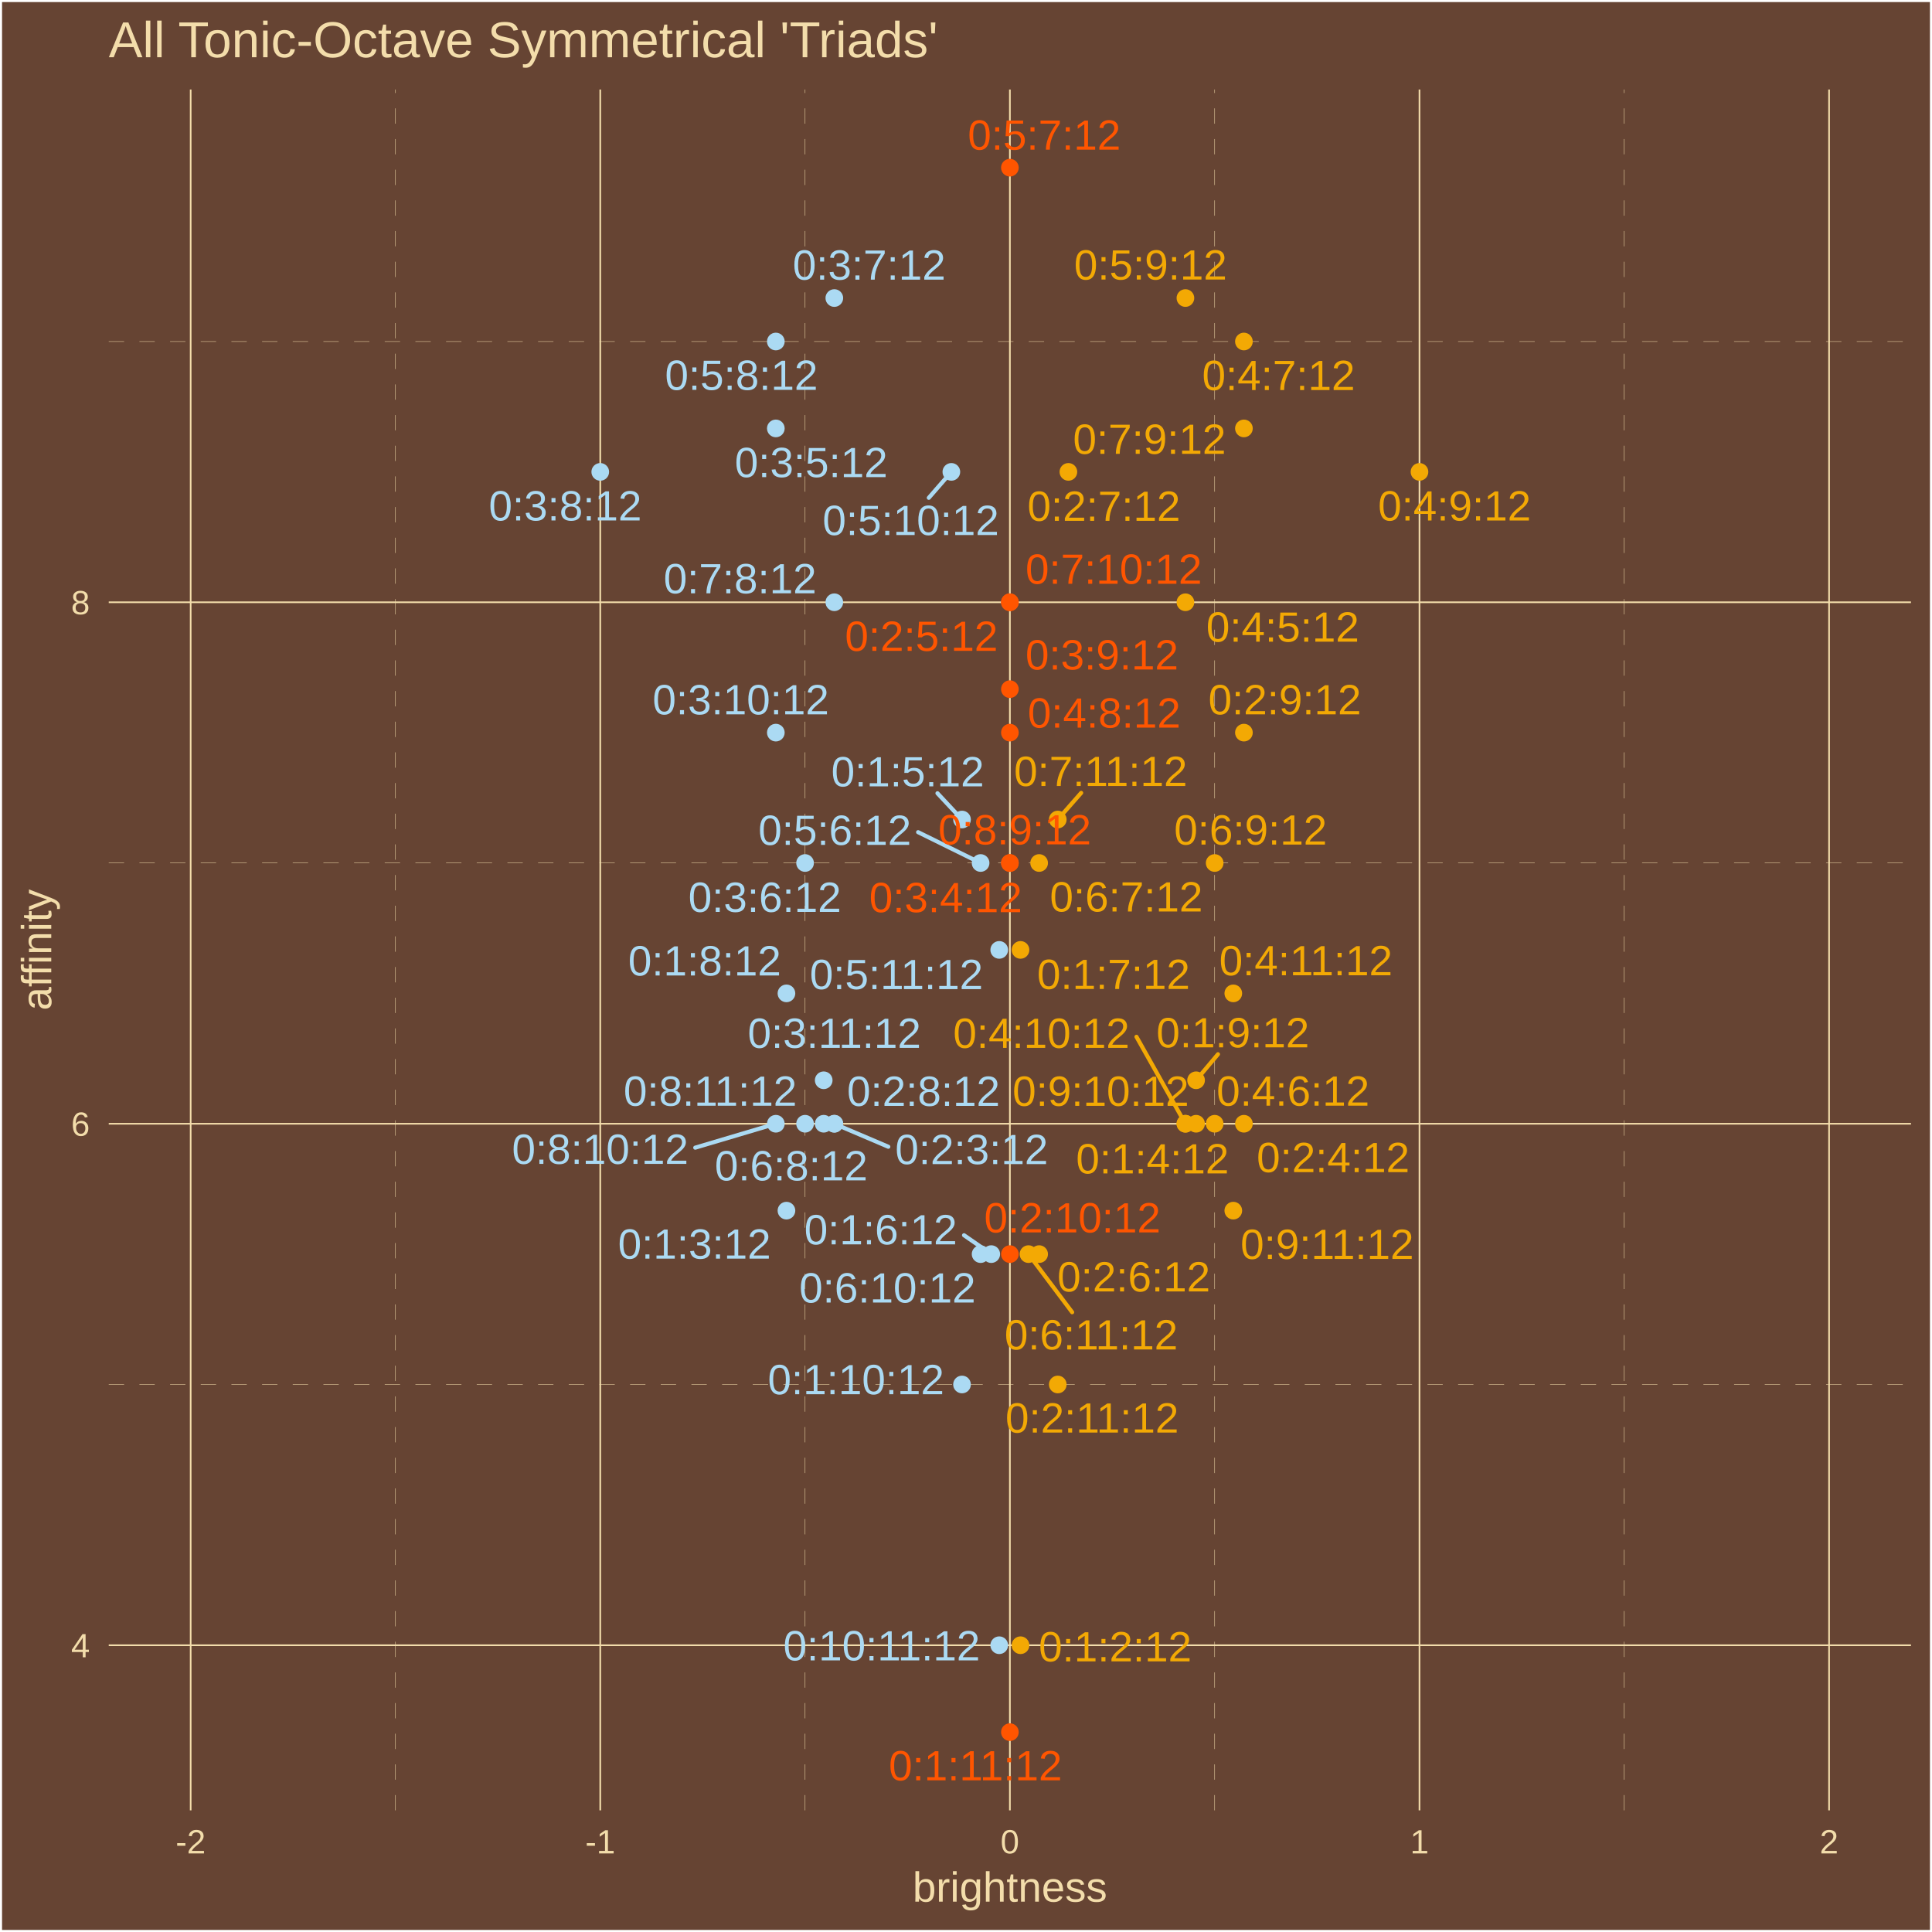
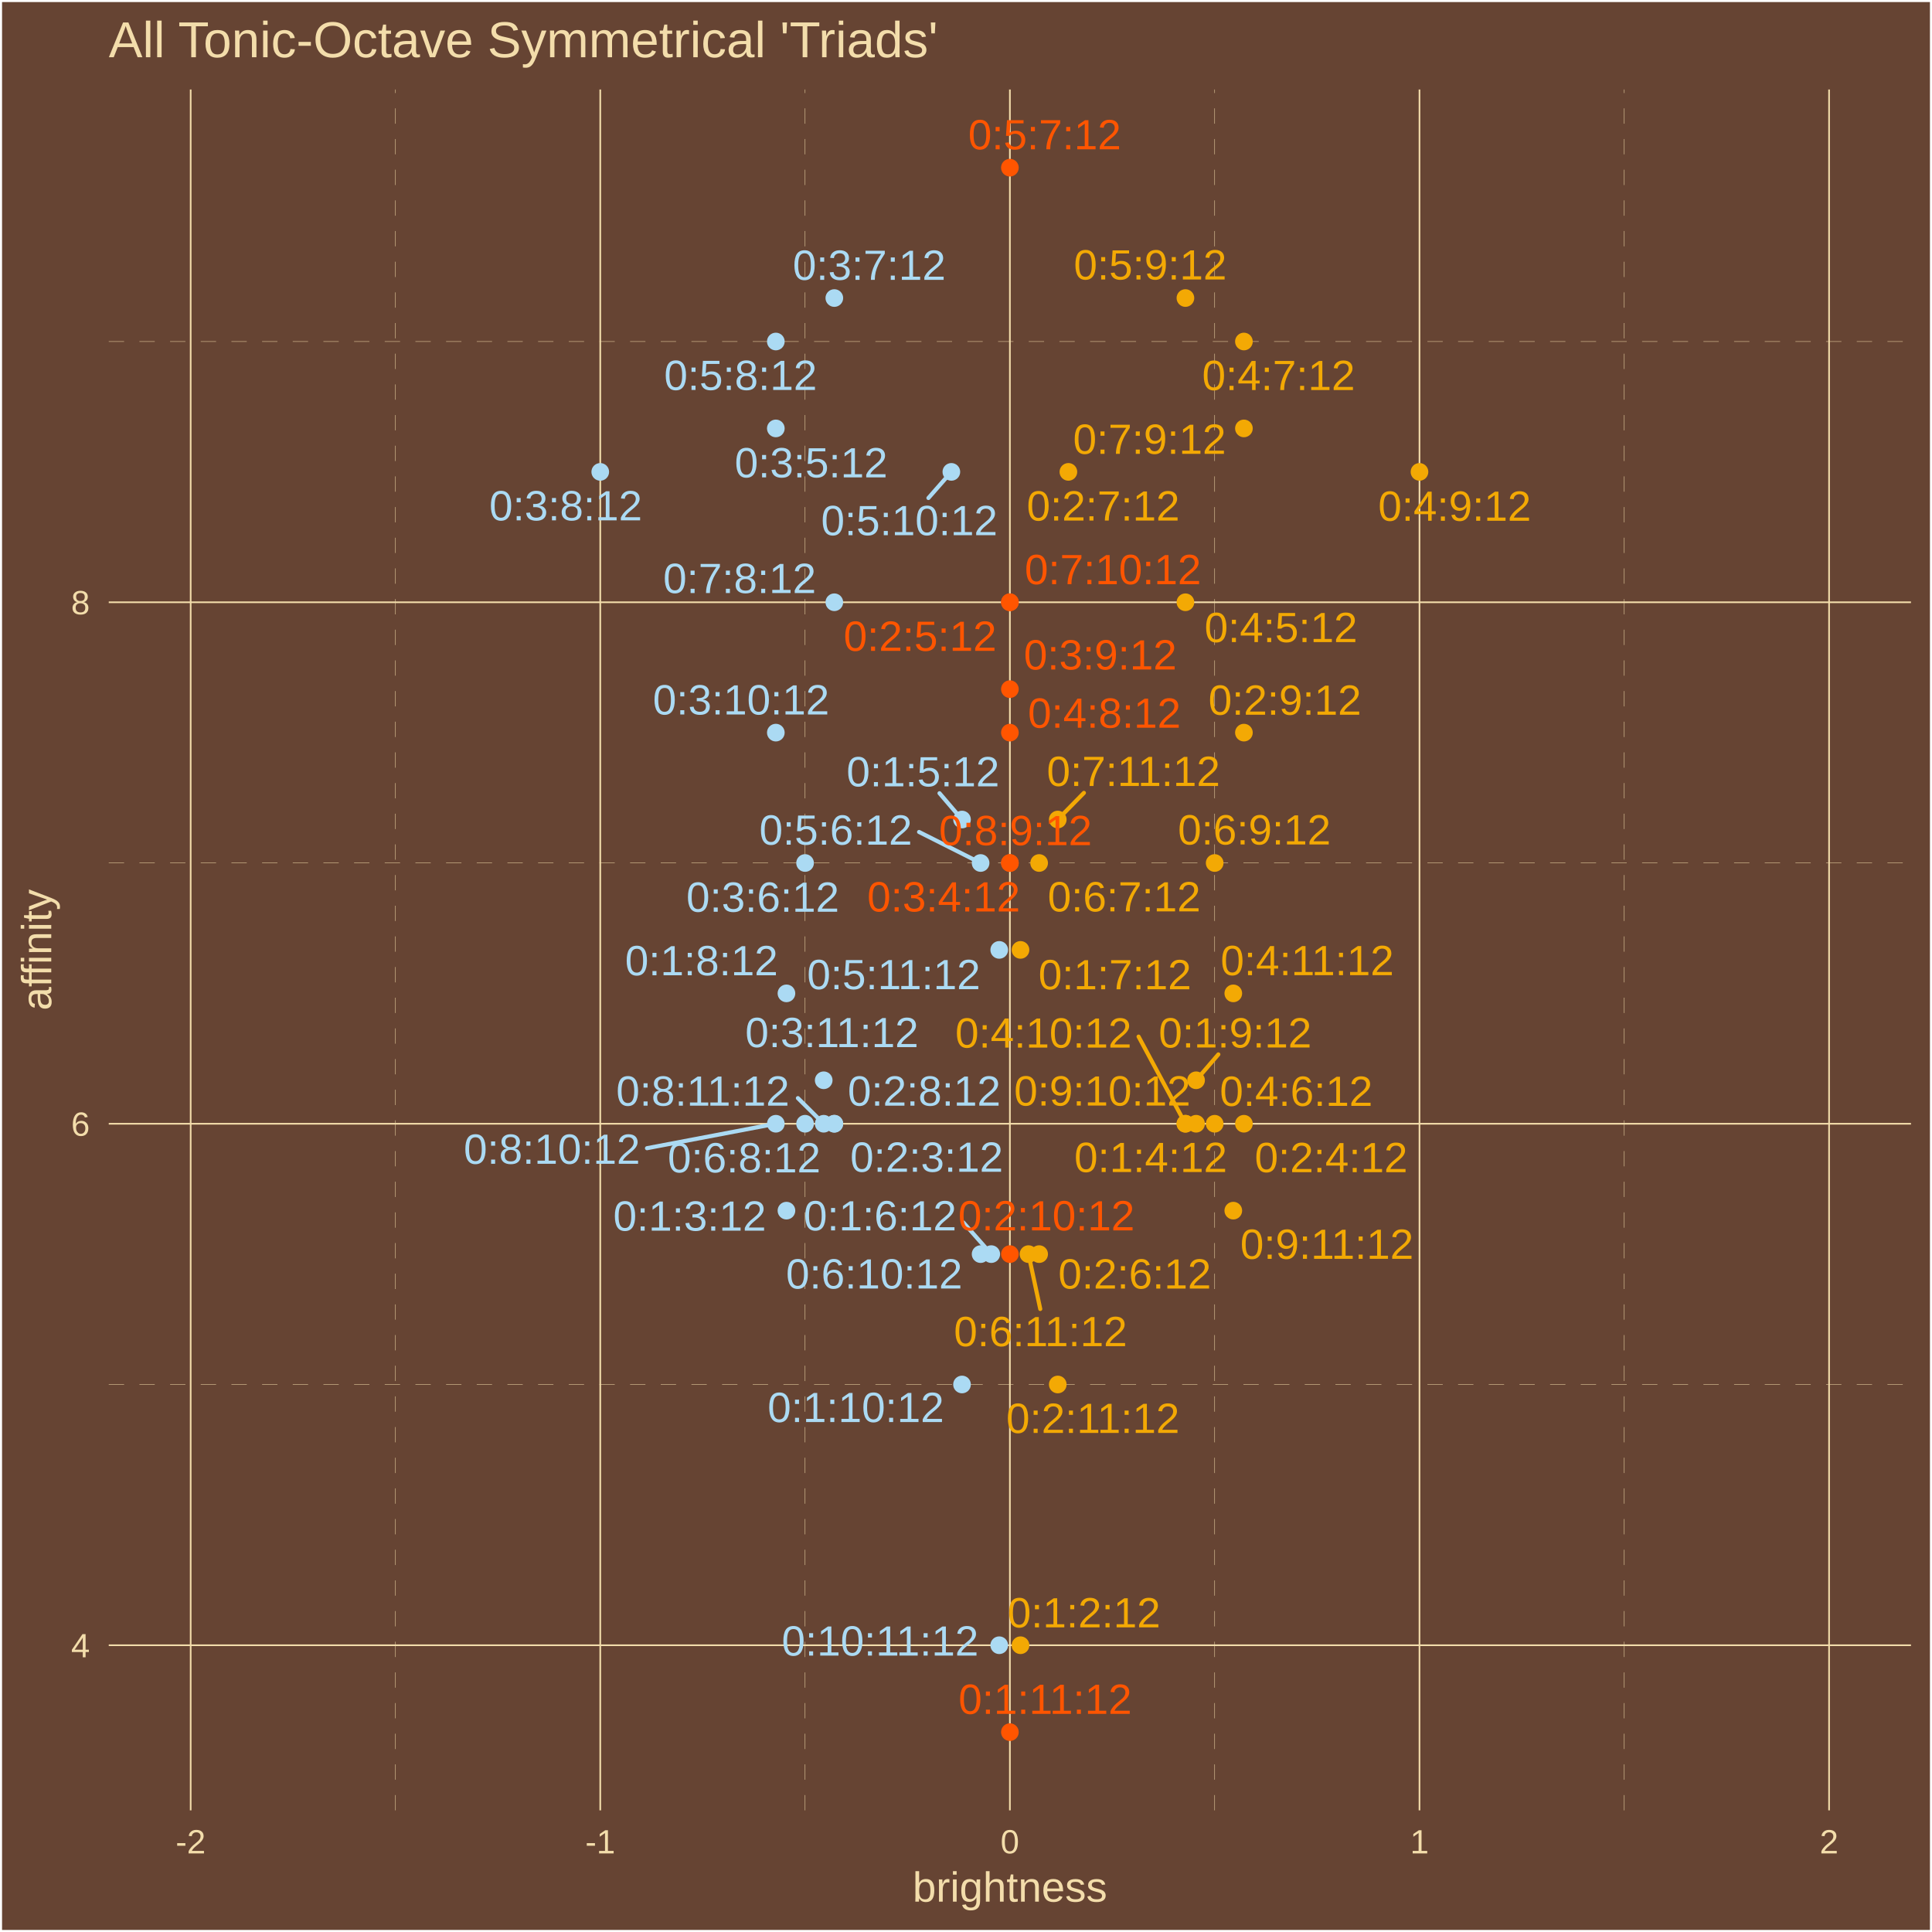
<svg xmlns="http://www.w3.org/2000/svg" class="svglite" width="504.00pt" height="504.00pt" viewBox="0 0 504.00 504.00">
  <defs>
    <style type="text/css">
    .svglite line, .svglite polyline, .svglite polygon, .svglite path, .svglite rect, .svglite circle {
      fill: none;
      stroke: #000000;
      stroke-linecap: round;
      stroke-linejoin: round;
      stroke-miterlimit: 10.00;
    }
    .svglite text {
      white-space: pre;
    }
  </style>
  </defs>
  <rect width="100%" height="100%" style="stroke: none; fill: #664433;" />
  <defs>
    <clipPath id="cpMC4wMHw1MDQuMDB8MC4wMHw1MDQuMDA=">
      <rect x="0.00" y="0.00" width="504.00" height="504.00" />
    </clipPath>
  </defs>
  <g clip-path="url(#cpMC4wMHw1MDQuMDB8MC4wMHw1MDQuMDA=)">
    <rect x="0.00" y="0" width="504.00" height="504.00" style="stroke-width: 1.07; stroke: #FFFFFF; fill: #664433;" />
  </g>
  <defs>
    <clipPath id="cpMjguMzd8NDk4LjUyfDIzLjM0fDQ3Mi4yNw==">
      <rect x="28.37" y="23.34" width="470.15" height="448.93" />
    </clipPath>
  </defs>
  <g clip-path="url(#cpMjguMzd8NDk4LjUyfDIzLjM0fDQ3Mi4yNw==)">
    <rect x="28.37" y="23.34" width="470.15" height="448.93" style="stroke-width: 1.07; stroke: none; fill: #664433;" />
    <polyline points="28.37,361.17 498.52,361.17 " style="stroke-width: 0.11; stroke: #F3DDAB; stroke-dasharray: 4.00,4.00; stroke-linecap: butt;" />
    <polyline points="28.37,225.13 498.52,225.13 " style="stroke-width: 0.11; stroke: #F3DDAB; stroke-dasharray: 4.00,4.00; stroke-linecap: butt;" />
    <polyline points="28.37,89.09 498.52,89.09 " style="stroke-width: 0.11; stroke: #F3DDAB; stroke-dasharray: 4.00,4.00; stroke-linecap: butt;" />
    <polyline points="103.17,472.27 103.17,23.34 " style="stroke-width: 0.11; stroke: #F3DDAB; stroke-dasharray: 4.00,4.00; stroke-linecap: butt;" />
    <polyline points="210.02,472.27 210.02,23.34 " style="stroke-width: 0.11; stroke: #F3DDAB; stroke-dasharray: 4.00,4.00; stroke-linecap: butt;" />
    <polyline points="316.87,472.27 316.87,23.34 " style="stroke-width: 0.11; stroke: #F3DDAB; stroke-dasharray: 4.00,4.00; stroke-linecap: butt;" />
    <polyline points="423.72,472.27 423.72,23.34 " style="stroke-width: 0.11; stroke: #F3DDAB; stroke-dasharray: 4.00,4.00; stroke-linecap: butt;" />
    <polyline points="28.37,429.19 498.52,429.19 " style="stroke-width: 0.43; stroke: #F3DDAB; stroke-linecap: butt;" />
    <polyline points="28.37,293.15 498.52,293.15 " style="stroke-width: 0.43; stroke: #F3DDAB; stroke-linecap: butt;" />
    <polyline points="28.37,157.11 498.52,157.11 " style="stroke-width: 0.43; stroke: #F3DDAB; stroke-linecap: butt;" />
    <polyline points="49.74,472.27 49.74,23.34 " style="stroke-width: 0.43; stroke: #F3DDAB; stroke-linecap: butt;" />
    <polyline points="156.59,472.27 156.59,23.34 " style="stroke-width: 0.43; stroke: #F3DDAB; stroke-linecap: butt;" />
    <polyline points="263.45,472.27 263.45,23.34 " style="stroke-width: 0.43; stroke: #F3DDAB; stroke-linecap: butt;" />
    <polyline points="370.30,472.27 370.30,23.34 " style="stroke-width: 0.43; stroke: #F3DDAB; stroke-linecap: butt;" />
    <polyline points="477.15,472.27 477.15,23.34 " style="stroke-width: 0.43; stroke: #F3DDAB; stroke-linecap: butt;" />
    <circle cx="266.22" cy="429.19" r="1.95" style="stroke-width: 0.71; stroke: #F3A904; fill: #F3A904;" />
    <circle cx="205.16" cy="315.82" r="1.95" style="stroke-width: 0.71; stroke: #ABDAF3; fill: #ABDAF3;" />
    <circle cx="312.02" cy="293.15" r="1.95" style="stroke-width: 0.71; stroke: #F3A904; fill: #F3A904;" />
    <circle cx="250.96" cy="213.79" r="1.95" style="stroke-width: 0.71; stroke: #ABDAF3; fill: #ABDAF3;" />
    <circle cx="258.59" cy="327.16" r="1.95" style="stroke-width: 0.71; stroke: #ABDAF3; fill: #ABDAF3;" />
    <circle cx="266.22" cy="247.80" r="1.95" style="stroke-width: 0.71; stroke: #F3A904; fill: #F3A904;" />
    <circle cx="205.16" cy="259.14" r="1.95" style="stroke-width: 0.71; stroke: #ABDAF3; fill: #ABDAF3;" />
    <circle cx="312.02" cy="281.81" r="1.95" style="stroke-width: 0.71; stroke: #F3A904; fill: #F3A904;" />
    <circle cx="250.96" cy="361.17" r="1.95" style="stroke-width: 0.71; stroke: #ABDAF3; fill: #ABDAF3;" />
    <circle cx="263.45" cy="451.86" r="1.95" style="stroke-width: 0.71; stroke: #FF5500; fill: #FF5500;" />
    <circle cx="217.65" cy="293.15" r="1.95" style="stroke-width: 0.71; stroke: #ABDAF3; fill: #ABDAF3;" />
    <circle cx="324.50" cy="293.15" r="1.95" style="stroke-width: 0.71; stroke: #F3A904; fill: #F3A904;" />
    <circle cx="263.45" cy="157.11" r="1.95" style="stroke-width: 0.71; stroke: #FF5500; fill: #FF5500;" />
    <circle cx="271.08" cy="327.16" r="1.95" style="stroke-width: 0.71; stroke: #F3A904; fill: #F3A904;" />
    <circle cx="278.71" cy="123.10" r="1.95" style="stroke-width: 0.71; stroke: #F3A904; fill: #F3A904;" />
    <circle cx="217.65" cy="293.15" r="1.95" style="stroke-width: 0.71; stroke: #ABDAF3; fill: #ABDAF3;" />
    <circle cx="324.50" cy="191.12" r="1.95" style="stroke-width: 0.71; stroke: #F3A904; fill: #F3A904;" />
    <circle cx="263.45" cy="327.16" r="1.95" style="stroke-width: 0.71; stroke: #FF5500; fill: #FF5500;" />
    <circle cx="275.94" cy="361.17" r="1.95" style="stroke-width: 0.71; stroke: #F3A904; fill: #F3A904;" />
    <circle cx="263.45" cy="225.13" r="1.95" style="stroke-width: 0.71; stroke: #FF5500; fill: #FF5500;" />
    <circle cx="202.39" cy="111.76" r="1.95" style="stroke-width: 0.71; stroke: #ABDAF3; fill: #ABDAF3;" />
    <circle cx="210.02" cy="225.13" r="1.95" style="stroke-width: 0.71; stroke: #ABDAF3; fill: #ABDAF3;" />
    <circle cx="217.65" cy="77.75" r="1.95" style="stroke-width: 0.71; stroke: #ABDAF3; fill: #ABDAF3;" />
    <circle cx="156.59" cy="123.10" r="1.95" style="stroke-width: 0.71; stroke: #ABDAF3; fill: #ABDAF3;" />
    <circle cx="263.45" cy="179.78" r="1.95" style="stroke-width: 0.71; stroke: #FF5500; fill: #FF5500;" />
    <circle cx="202.39" cy="191.12" r="1.95" style="stroke-width: 0.71; stroke: #ABDAF3; fill: #ABDAF3;" />
    <circle cx="214.88" cy="281.81" r="1.95" style="stroke-width: 0.71; stroke: #ABDAF3; fill: #ABDAF3;" />
    <circle cx="309.24" cy="157.11" r="1.95" style="stroke-width: 0.71; stroke: #F3A904; fill: #F3A904;" />
    <circle cx="316.87" cy="293.15" r="1.95" style="stroke-width: 0.71; stroke: #F3A904; fill: #F3A904;" />
    <circle cx="324.50" cy="89.09" r="1.95" style="stroke-width: 0.71; stroke: #F3A904; fill: #F3A904;" />
    <circle cx="263.45" cy="191.12" r="1.95" style="stroke-width: 0.71; stroke: #FF5500; fill: #FF5500;" />
    <circle cx="370.30" cy="123.10" r="1.95" style="stroke-width: 0.71; stroke: #F3A904; fill: #F3A904;" />
    <circle cx="309.24" cy="293.15" r="1.95" style="stroke-width: 0.71; stroke: #F3A904; fill: #F3A904;" />
    <circle cx="321.73" cy="259.14" r="1.95" style="stroke-width: 0.71; stroke: #F3A904; fill: #F3A904;" />
    <circle cx="255.81" cy="225.13" r="1.95" style="stroke-width: 0.71; stroke: #ABDAF3; fill: #ABDAF3;" />
    <circle cx="263.45" cy="43.74" r="1.95" style="stroke-width: 0.71; stroke: #FF5500; fill: #FF5500;" />
    <circle cx="202.39" cy="89.09" r="1.95" style="stroke-width: 0.71; stroke: #ABDAF3; fill: #ABDAF3;" />
    <circle cx="309.24" cy="77.75" r="1.95" style="stroke-width: 0.71; stroke: #F3A904; fill: #F3A904;" />
    <circle cx="248.18" cy="123.10" r="1.95" style="stroke-width: 0.71; stroke: #ABDAF3; fill: #ABDAF3;" />
    <circle cx="260.67" cy="247.80" r="1.95" style="stroke-width: 0.71; stroke: #ABDAF3; fill: #ABDAF3;" />
    <circle cx="271.08" cy="225.13" r="1.95" style="stroke-width: 0.71; stroke: #F3A904; fill: #F3A904;" />
    <circle cx="210.02" cy="293.15" r="1.95" style="stroke-width: 0.71; stroke: #ABDAF3; fill: #ABDAF3;" />
    <circle cx="316.87" cy="225.13" r="1.95" style="stroke-width: 0.71; stroke: #F3A904; fill: #F3A904;" />
    <circle cx="255.81" cy="327.16" r="1.95" style="stroke-width: 0.71; stroke: #ABDAF3; fill: #ABDAF3;" />
    <circle cx="268.30" cy="327.16" r="1.95" style="stroke-width: 0.71; stroke: #F3A904; fill: #F3A904;" />
    <circle cx="217.65" cy="157.11" r="1.95" style="stroke-width: 0.71; stroke: #ABDAF3; fill: #ABDAF3;" />
    <circle cx="324.50" cy="111.76" r="1.95" style="stroke-width: 0.71; stroke: #F3A904; fill: #F3A904;" />
    <circle cx="263.45" cy="157.11" r="1.95" style="stroke-width: 0.71; stroke: #FF5500; fill: #FF5500;" />
    <circle cx="275.94" cy="213.79" r="1.95" style="stroke-width: 0.71; stroke: #F3A904; fill: #F3A904;" />
    <circle cx="263.45" cy="225.13" r="1.95" style="stroke-width: 0.71; stroke: #FF5500; fill: #FF5500;" />
    <circle cx="202.39" cy="293.15" r="1.95" style="stroke-width: 0.71; stroke: #ABDAF3; fill: #ABDAF3;" />
    <circle cx="214.88" cy="293.15" r="1.95" style="stroke-width: 0.71; stroke: #ABDAF3; fill: #ABDAF3;" />
    <circle cx="309.24" cy="293.15" r="1.95" style="stroke-width: 0.71; stroke: #F3A904; fill: #F3A904;" />
    <circle cx="321.73" cy="315.82" r="1.95" style="stroke-width: 0.71; stroke: #F3A904; fill: #F3A904;" />
    <circle cx="260.67" cy="429.19" r="1.95" style="stroke-width: 0.71; stroke: #ABDAF3; fill: #ABDAF3;" />
-     <line x1="244.56" y1="206.94" x2="250.19" y2="212.97" style="stroke-width: 1.07; stroke: #ABDAF3;" />
-     <line x1="251.49" y1="322.24" x2="257.66" y2="326.51" style="stroke-width: 1.07; stroke: #ABDAF3;" />
-     <line x1="317.73" y1="275.02" x2="312.74" y2="280.95" style="stroke-width: 1.07; stroke: #F3A904;" />
-     <line x1="231.73" y1="299.15" x2="218.70" y2="293.60" style="stroke-width: 1.07; stroke: #ABDAF3;" />
-     <line x1="296.47" y1="270.47" x2="308.69" y2="292.18" style="stroke-width: 1.07; stroke: #F3A904;" />
-     <line x1="239.51" y1="217.09" x2="254.79" y2="224.62" style="stroke-width: 1.07; stroke: #ABDAF3;" />
-     <line x1="242.30" y1="129.86" x2="247.45" y2="123.94" style="stroke-width: 1.07; stroke: #ABDAF3;" />
-     <line x1="279.69" y1="342.32" x2="268.97" y2="328.05" style="stroke-width: 1.07; stroke: #F3A904;" />
-     <line x1="282.04" y1="206.84" x2="276.67" y2="212.95" style="stroke-width: 1.07; stroke: #F3A904;" />
-     <line x1="181.37" y1="299.39" x2="201.29" y2="293.47" style="stroke-width: 1.07; stroke: #ABDAF3;" />
-     <text x="290.92" y="433.40" text-anchor="middle" style="font-size: 11.04px;fill: #F3A904; font-family: &quot;Arial&quot;;" textLength="39.87px" lengthAdjust="spacingAndGlyphs">0:1:2:12</text>
-     <text x="181.16" y="328.34" text-anchor="middle" style="font-size: 11.04px;fill: #ABDAF3; font-family: &quot;Arial&quot;;" textLength="39.87px" lengthAdjust="spacingAndGlyphs">0:1:3:12</text>
-     <text x="300.64" y="306.11" text-anchor="middle" style="font-size: 11.04px;fill: #F3A904; font-family: &quot;Arial&quot;;" textLength="39.87px" lengthAdjust="spacingAndGlyphs">0:1:4:12</text>
-     <text x="236.79" y="205.14" text-anchor="middle" style="font-size: 11.04px;fill: #ABDAF3; font-family: &quot;Arial&quot;;" textLength="39.87px" lengthAdjust="spacingAndGlyphs">0:1:5:12</text>
-     <text x="229.75" y="324.62" text-anchor="middle" style="font-size: 11.04px;fill: #ABDAF3; font-family: &quot;Arial&quot;;" textLength="39.87px" lengthAdjust="spacingAndGlyphs">0:1:6:12</text>
-     <text x="290.49" y="258.00" text-anchor="middle" style="font-size: 11.04px;fill: #F3A904; font-family: &quot;Arial&quot;;" textLength="39.87px" lengthAdjust="spacingAndGlyphs">0:1:7:12</text>
-     <text x="183.82" y="254.47" text-anchor="middle" style="font-size: 11.04px;fill: #ABDAF3; font-family: &quot;Arial&quot;;" textLength="39.87px" lengthAdjust="spacingAndGlyphs">0:1:8:12</text>
-     <text x="321.61" y="273.22" text-anchor="middle" style="font-size: 11.04px;fill: #F3A904; font-family: &quot;Arial&quot;;" textLength="39.87px" lengthAdjust="spacingAndGlyphs">0:1:9:12</text>
-     <text x="223.31" y="363.72" text-anchor="middle" style="font-size: 11.04px;fill: #ABDAF3; font-family: &quot;Arial&quot;;" textLength="46.01px" lengthAdjust="spacingAndGlyphs">0:1:10:12</text>
-     <text x="254.46" y="464.44" text-anchor="middle" style="font-size: 11.04px;fill: #FF5500; font-family: &quot;Arial&quot;;" textLength="46.01px" lengthAdjust="spacingAndGlyphs">0:1:11:12</text>
-     <text x="253.47" y="303.68" text-anchor="middle" style="font-size: 11.04px;fill: #ABDAF3; font-family: &quot;Arial&quot;;" textLength="39.87px" lengthAdjust="spacingAndGlyphs">0:2:3:12</text>
-     <text x="347.77" y="305.77" text-anchor="middle" style="font-size: 11.04px;fill: #F3A904; font-family: &quot;Arial&quot;;" textLength="39.87px" lengthAdjust="spacingAndGlyphs">0:2:4:12</text>
-     <text x="240.37" y="169.79" text-anchor="middle" style="font-size: 11.04px;fill: #FF5500; font-family: &quot;Arial&quot;;" textLength="39.87px" lengthAdjust="spacingAndGlyphs">0:2:5:12</text>
-     <text x="295.77" y="336.91" text-anchor="middle" style="font-size: 11.04px;fill: #F3A904; font-family: &quot;Arial&quot;;" textLength="39.87px" lengthAdjust="spacingAndGlyphs">0:2:6:12</text>
-     <text x="287.97" y="135.87" text-anchor="middle" style="font-size: 11.04px;fill: #F3A904; font-family: &quot;Arial&quot;;" textLength="39.87px" lengthAdjust="spacingAndGlyphs">0:2:7:12</text>
-     <text x="240.91" y="288.49" text-anchor="middle" style="font-size: 11.04px;fill: #ABDAF3; font-family: &quot;Arial&quot;;" textLength="39.87px" lengthAdjust="spacingAndGlyphs">0:2:8:12</text>
-     <text x="335.16" y="186.34" text-anchor="middle" style="font-size: 11.04px;fill: #F3A904; font-family: &quot;Arial&quot;;" textLength="39.87px" lengthAdjust="spacingAndGlyphs">0:2:9:12</text>
-     <text x="279.75" y="321.50" text-anchor="middle" style="font-size: 11.04px;fill: #FF5500; font-family: &quot;Arial&quot;;" textLength="46.01px" lengthAdjust="spacingAndGlyphs">0:2:10:12</text>
-     <text x="284.89" y="373.72" text-anchor="middle" style="font-size: 11.04px;fill: #F3A904; font-family: &quot;Arial&quot;;" textLength="46.01px" lengthAdjust="spacingAndGlyphs">0:2:11:12</text>
-     <text x="246.70" y="237.95" text-anchor="middle" style="font-size: 11.04px;fill: #FF5500; font-family: &quot;Arial&quot;;" textLength="39.87px" lengthAdjust="spacingAndGlyphs">0:3:4:12</text>
-     <text x="211.62" y="124.47" text-anchor="middle" style="font-size: 11.04px;fill: #ABDAF3; font-family: &quot;Arial&quot;;" textLength="39.87px" lengthAdjust="spacingAndGlyphs">0:3:5:12</text>
-     <text x="199.51" y="237.88" text-anchor="middle" style="font-size: 11.04px;fill: #ABDAF3; font-family: &quot;Arial&quot;;" textLength="39.87px" lengthAdjust="spacingAndGlyphs">0:3:6:12</text>
-     <text x="226.74" y="72.95" text-anchor="middle" style="font-size: 11.04px;fill: #ABDAF3; font-family: &quot;Arial&quot;;" textLength="39.87px" lengthAdjust="spacingAndGlyphs">0:3:7:12</text>
-     <text x="147.45" y="135.77" text-anchor="middle" style="font-size: 11.04px;fill: #ABDAF3; font-family: &quot;Arial&quot;;" textLength="39.87px" lengthAdjust="spacingAndGlyphs">0:3:8:12</text>
-     <text x="287.46" y="174.65" text-anchor="middle" style="font-size: 11.04px;fill: #FF5500; font-family: &quot;Arial&quot;;" textLength="39.87px" lengthAdjust="spacingAndGlyphs">0:3:9:12</text>
-     <text x="193.25" y="186.35" text-anchor="middle" style="font-size: 11.04px;fill: #ABDAF3; font-family: &quot;Arial&quot;;" textLength="46.01px" lengthAdjust="spacingAndGlyphs">0:3:10:12</text>
-     <text x="217.66" y="273.35" text-anchor="middle" style="font-size: 11.04px;fill: #ABDAF3; font-family: &quot;Arial&quot;;" textLength="46.01px" lengthAdjust="spacingAndGlyphs">0:3:11:12</text>
-     <text x="334.62" y="167.39" text-anchor="middle" style="font-size: 11.04px;fill: #F3A904; font-family: &quot;Arial&quot;;" textLength="39.87px" lengthAdjust="spacingAndGlyphs">0:4:5:12</text>
-     <text x="337.31" y="288.44" text-anchor="middle" style="font-size: 11.04px;fill: #F3A904; font-family: &quot;Arial&quot;;" textLength="39.87px" lengthAdjust="spacingAndGlyphs">0:4:6:12</text>
+     <line x1="245.09" y1="206.93" x2="250.23" y2="212.94" style="stroke-width: 1.07; stroke: #ABDAF3;" />
+     <line x1="251.33" y1="318.93" x2="257.85" y2="326.32" style="stroke-width: 1.07; stroke: #ABDAF3;" />
+     <line x1="317.83" y1="275.06" x2="312.75" y2="280.96" style="stroke-width: 1.07; stroke: #F3A904;" />
+     <line x1="297.02" y1="270.42" x2="308.71" y2="292.17" style="stroke-width: 1.07; stroke: #F3A904;" />
+     <line x1="239.76" y1="217.04" x2="254.80" y2="224.61" style="stroke-width: 1.07; stroke: #ABDAF3;" />
+     <line x1="242.20" y1="129.91" x2="247.44" y2="123.94" style="stroke-width: 1.07; stroke: #ABDAF3;" />
+     <line x1="271.37" y1="341.47" x2="268.53" y2="328.23" style="stroke-width: 1.07; stroke: #F3A904;" />
+     <line x1="282.76" y1="206.84" x2="276.72" y2="212.99" style="stroke-width: 1.07; stroke: #F3A904;" />
+     <line x1="168.78" y1="299.53" x2="201.26" y2="293.36" style="stroke-width: 1.07; stroke: #ABDAF3;" />
+     <line x1="208.15" y1="286.47" x2="214.08" y2="292.36" style="stroke-width: 1.07; stroke: #ABDAF3;" />
+     <text x="282.78" y="424.53" text-anchor="middle" style="font-size: 11.04px;fill: #F3A904; font-family: &quot;Arial&quot;;" textLength="39.87px" lengthAdjust="spacingAndGlyphs">0:1:2:12</text>
+     <text x="179.92" y="321.05" text-anchor="middle" style="font-size: 11.04px;fill: #ABDAF3; font-family: &quot;Arial&quot;;" textLength="39.87px" lengthAdjust="spacingAndGlyphs">0:1:3:12</text>
+     <text x="300.19" y="305.74" text-anchor="middle" style="font-size: 11.04px;fill: #F3A904; font-family: &quot;Arial&quot;;" textLength="39.87px" lengthAdjust="spacingAndGlyphs">0:1:4:12</text>
+     <text x="240.78" y="205.13" text-anchor="middle" style="font-size: 11.04px;fill: #ABDAF3; font-family: &quot;Arial&quot;;" textLength="39.87px" lengthAdjust="spacingAndGlyphs">0:1:5:12</text>
+     <text x="229.59" y="320.97" text-anchor="middle" style="font-size: 11.04px;fill: #ABDAF3; font-family: &quot;Arial&quot;;" textLength="39.87px" lengthAdjust="spacingAndGlyphs">0:1:6:12</text>
+     <text x="290.84" y="258.08" text-anchor="middle" style="font-size: 11.04px;fill: #F3A904; font-family: &quot;Arial&quot;;" textLength="39.87px" lengthAdjust="spacingAndGlyphs">0:1:7:12</text>
+     <text x="183.00" y="254.42" text-anchor="middle" style="font-size: 11.04px;fill: #ABDAF3; font-family: &quot;Arial&quot;;" textLength="39.87px" lengthAdjust="spacingAndGlyphs">0:1:8:12</text>
+     <text x="322.21" y="273.26" text-anchor="middle" style="font-size: 11.04px;fill: #F3A904; font-family: &quot;Arial&quot;;" textLength="39.87px" lengthAdjust="spacingAndGlyphs">0:1:9:12</text>
+     <text x="223.26" y="370.97" text-anchor="middle" style="font-size: 11.04px;fill: #ABDAF3; font-family: &quot;Arial&quot;;" textLength="46.01px" lengthAdjust="spacingAndGlyphs">0:1:10:12</text>
+     <text x="272.65" y="447.10" text-anchor="middle" style="font-size: 11.04px;fill: #FF5500; font-family: &quot;Arial&quot;;" textLength="46.01px" lengthAdjust="spacingAndGlyphs">0:1:11:12</text>
+     <text x="241.74" y="305.68" text-anchor="middle" style="font-size: 11.04px;fill: #ABDAF3; font-family: &quot;Arial&quot;;" textLength="39.87px" lengthAdjust="spacingAndGlyphs">0:2:3:12</text>
+     <text x="347.26" y="305.78" text-anchor="middle" style="font-size: 11.04px;fill: #F3A904; font-family: &quot;Arial&quot;;" textLength="39.87px" lengthAdjust="spacingAndGlyphs">0:2:4:12</text>
+     <text x="240.02" y="169.78" text-anchor="middle" style="font-size: 11.04px;fill: #FF5500; font-family: &quot;Arial&quot;;" textLength="39.87px" lengthAdjust="spacingAndGlyphs">0:2:5:12</text>
+     <text x="296.01" y="336.15" text-anchor="middle" style="font-size: 11.04px;fill: #F3A904; font-family: &quot;Arial&quot;;" textLength="39.87px" lengthAdjust="spacingAndGlyphs">0:2:6:12</text>
+     <text x="287.79" y="135.80" text-anchor="middle" style="font-size: 11.04px;fill: #F3A904; font-family: &quot;Arial&quot;;" textLength="39.87px" lengthAdjust="spacingAndGlyphs">0:2:7:12</text>
+     <text x="241.09" y="288.43" text-anchor="middle" style="font-size: 11.04px;fill: #ABDAF3; font-family: &quot;Arial&quot;;" textLength="39.87px" lengthAdjust="spacingAndGlyphs">0:2:8:12</text>
+     <text x="335.18" y="186.45" text-anchor="middle" style="font-size: 11.04px;fill: #F3A904; font-family: &quot;Arial&quot;;" textLength="39.87px" lengthAdjust="spacingAndGlyphs">0:2:9:12</text>
+     <text x="272.98" y="320.97" text-anchor="middle" style="font-size: 11.04px;fill: #FF5500; font-family: &quot;Arial&quot;;" textLength="46.01px" lengthAdjust="spacingAndGlyphs">0:2:10:12</text>
+     <text x="285.10" y="373.81" text-anchor="middle" style="font-size: 11.04px;fill: #F3A904; font-family: &quot;Arial&quot;;" textLength="46.01px" lengthAdjust="spacingAndGlyphs">0:2:11:12</text>
+     <text x="246.18" y="237.77" text-anchor="middle" style="font-size: 11.04px;fill: #FF5500; font-family: &quot;Arial&quot;;" textLength="39.87px" lengthAdjust="spacingAndGlyphs">0:3:4:12</text>
+     <text x="211.60" y="124.53" text-anchor="middle" style="font-size: 11.04px;fill: #ABDAF3; font-family: &quot;Arial&quot;;" textLength="39.87px" lengthAdjust="spacingAndGlyphs">0:3:5:12</text>
+     <text x="198.98" y="237.85" text-anchor="middle" style="font-size: 11.04px;fill: #ABDAF3; font-family: &quot;Arial&quot;;" textLength="39.87px" lengthAdjust="spacingAndGlyphs">0:3:6:12</text>
+     <text x="226.76" y="73.00" text-anchor="middle" style="font-size: 11.04px;fill: #ABDAF3; font-family: &quot;Arial&quot;;" textLength="39.87px" lengthAdjust="spacingAndGlyphs">0:3:7:12</text>
+     <text x="147.58" y="135.75" text-anchor="middle" style="font-size: 11.04px;fill: #ABDAF3; font-family: &quot;Arial&quot;;" textLength="39.87px" lengthAdjust="spacingAndGlyphs">0:3:8:12</text>
+     <text x="287.03" y="174.65" text-anchor="middle" style="font-size: 11.04px;fill: #FF5500; font-family: &quot;Arial&quot;;" textLength="39.87px" lengthAdjust="spacingAndGlyphs">0:3:9:12</text>
+     <text x="193.33" y="186.38" text-anchor="middle" style="font-size: 11.04px;fill: #ABDAF3; font-family: &quot;Arial&quot;;" textLength="46.01px" lengthAdjust="spacingAndGlyphs">0:3:10:12</text>
+     <text x="217.01" y="273.17" text-anchor="middle" style="font-size: 11.04px;fill: #ABDAF3; font-family: &quot;Arial&quot;;" textLength="46.01px" lengthAdjust="spacingAndGlyphs">0:3:11:12</text>
+     <text x="334.16" y="167.51" text-anchor="middle" style="font-size: 11.04px;fill: #F3A904; font-family: &quot;Arial&quot;;" textLength="39.87px" lengthAdjust="spacingAndGlyphs">0:4:5:12</text>
+     <text x="338.14" y="288.49" text-anchor="middle" style="font-size: 11.04px;fill: #F3A904; font-family: &quot;Arial&quot;;" textLength="39.87px" lengthAdjust="spacingAndGlyphs">0:4:6:12</text>
    <text x="333.54" y="101.76" text-anchor="middle" style="font-size: 11.04px;fill: #F3A904; font-family: &quot;Arial&quot;;" textLength="39.87px" lengthAdjust="spacingAndGlyphs">0:4:7:12</text>
-     <text x="288.04" y="189.81" text-anchor="middle" style="font-size: 11.04px;fill: #FF5500; font-family: &quot;Arial&quot;;" textLength="39.87px" lengthAdjust="spacingAndGlyphs">0:4:8:12</text>
-     <text x="379.44" y="135.79" text-anchor="middle" style="font-size: 11.04px;fill: #F3A904; font-family: &quot;Arial&quot;;" textLength="39.87px" lengthAdjust="spacingAndGlyphs">0:4:9:12</text>
-     <text x="271.66" y="273.36" text-anchor="middle" style="font-size: 11.04px;fill: #F3A904; font-family: &quot;Arial&quot;;" textLength="46.01px" lengthAdjust="spacingAndGlyphs">0:4:10:12</text>
-     <text x="340.66" y="254.42" text-anchor="middle" style="font-size: 11.04px;fill: #F3A904; font-family: &quot;Arial&quot;;" textLength="46.01px" lengthAdjust="spacingAndGlyphs">0:4:11:12</text>
-     <text x="217.77" y="220.41" text-anchor="middle" style="font-size: 11.04px;fill: #ABDAF3; font-family: &quot;Arial&quot;;" textLength="39.87px" lengthAdjust="spacingAndGlyphs">0:5:6:12</text>
-     <text x="272.41" y="39.05" text-anchor="middle" style="font-size: 11.04px;fill: #FF5500; font-family: &quot;Arial&quot;;" textLength="39.87px" lengthAdjust="spacingAndGlyphs">0:5:7:12</text>
-     <text x="193.41" y="101.70" text-anchor="middle" style="font-size: 11.04px;fill: #ABDAF3; font-family: &quot;Arial&quot;;" textLength="39.87px" lengthAdjust="spacingAndGlyphs">0:5:8:12</text>
-     <text x="300.14" y="72.93" text-anchor="middle" style="font-size: 11.04px;fill: #F3A904; font-family: &quot;Arial&quot;;" textLength="39.87px" lengthAdjust="spacingAndGlyphs">0:5:9:12</text>
-     <text x="237.60" y="139.57" text-anchor="middle" style="font-size: 11.04px;fill: #ABDAF3; font-family: &quot;Arial&quot;;" textLength="46.01px" lengthAdjust="spacingAndGlyphs">0:5:10:12</text>
-     <text x="233.84" y="258.03" text-anchor="middle" style="font-size: 11.04px;fill: #ABDAF3; font-family: &quot;Arial&quot;;" textLength="46.01px" lengthAdjust="spacingAndGlyphs">0:5:11:12</text>
-     <text x="293.81" y="237.78" text-anchor="middle" style="font-size: 11.04px;fill: #F3A904; font-family: &quot;Arial&quot;;" textLength="39.87px" lengthAdjust="spacingAndGlyphs">0:6:7:12</text>
-     <text x="206.40" y="307.93" text-anchor="middle" style="font-size: 11.04px;fill: #ABDAF3; font-family: &quot;Arial&quot;;" textLength="39.87px" lengthAdjust="spacingAndGlyphs">0:6:8:12</text>
-     <text x="326.23" y="220.33" text-anchor="middle" style="font-size: 11.04px;fill: #F3A904; font-family: &quot;Arial&quot;;" textLength="39.87px" lengthAdjust="spacingAndGlyphs">0:6:9:12</text>
-     <text x="231.51" y="339.79" text-anchor="middle" style="font-size: 11.04px;fill: #ABDAF3; font-family: &quot;Arial&quot;;" textLength="46.01px" lengthAdjust="spacingAndGlyphs">0:6:10:12</text>
-     <text x="284.65" y="352.03" text-anchor="middle" style="font-size: 11.04px;fill: #F3A904; font-family: &quot;Arial&quot;;" textLength="46.01px" lengthAdjust="spacingAndGlyphs">0:6:11:12</text>
-     <text x="193.06" y="154.77" text-anchor="middle" style="font-size: 11.04px;fill: #ABDAF3; font-family: &quot;Arial&quot;;" textLength="39.87px" lengthAdjust="spacingAndGlyphs">0:7:8:12</text>
-     <text x="299.86" y="118.39" text-anchor="middle" style="font-size: 11.04px;fill: #F3A904; font-family: &quot;Arial&quot;;" textLength="39.87px" lengthAdjust="spacingAndGlyphs">0:7:9:12</text>
-     <text x="290.54" y="152.29" text-anchor="middle" style="font-size: 11.04px;fill: #FF5500; font-family: &quot;Arial&quot;;" textLength="46.01px" lengthAdjust="spacingAndGlyphs">0:7:10:12</text>
-     <text x="287.13" y="205.04" text-anchor="middle" style="font-size: 11.04px;fill: #F3A904; font-family: &quot;Arial&quot;;" textLength="46.01px" lengthAdjust="spacingAndGlyphs">0:7:11:12</text>
-     <text x="264.71" y="220.27" text-anchor="middle" style="font-size: 11.04px;fill: #FF5500; font-family: &quot;Arial&quot;;" textLength="39.87px" lengthAdjust="spacingAndGlyphs">0:8:9:12</text>
-     <text x="156.57" y="303.62" text-anchor="middle" style="font-size: 11.04px;fill: #ABDAF3; font-family: &quot;Arial&quot;;" textLength="46.01px" lengthAdjust="spacingAndGlyphs">0:8:10:12</text>
-     <text x="185.28" y="288.45" text-anchor="middle" style="font-size: 11.04px;fill: #ABDAF3; font-family: &quot;Arial&quot;;" textLength="46.01px" lengthAdjust="spacingAndGlyphs">0:8:11:12</text>
-     <text x="287.15" y="288.48" text-anchor="middle" style="font-size: 11.04px;fill: #F3A904; font-family: &quot;Arial&quot;;" textLength="46.01px" lengthAdjust="spacingAndGlyphs">0:9:10:12</text>
-     <text x="346.21" y="328.42" text-anchor="middle" style="font-size: 11.04px;fill: #F3A904; font-family: &quot;Arial&quot;;" textLength="46.01px" lengthAdjust="spacingAndGlyphs">0:9:11:12</text>
-     <text x="230.00" y="433.14" text-anchor="middle" style="font-size: 11.04px;fill: #ABDAF3; font-family: &quot;Arial&quot;;" textLength="52.14px" lengthAdjust="spacingAndGlyphs">0:10:11:12</text>
+     <text x="288.09" y="189.84" text-anchor="middle" style="font-size: 11.04px;fill: #FF5500; font-family: &quot;Arial&quot;;" textLength="39.87px" lengthAdjust="spacingAndGlyphs">0:4:8:12</text>
+     <text x="379.47" y="135.85" text-anchor="middle" style="font-size: 11.04px;fill: #F3A904; font-family: &quot;Arial&quot;;" textLength="39.87px" lengthAdjust="spacingAndGlyphs">0:4:9:12</text>
+     <text x="272.21" y="273.29" text-anchor="middle" style="font-size: 11.04px;fill: #F3A904; font-family: &quot;Arial&quot;;" textLength="46.01px" lengthAdjust="spacingAndGlyphs">0:4:10:12</text>
+     <text x="341.02" y="254.39" text-anchor="middle" style="font-size: 11.04px;fill: #F3A904; font-family: &quot;Arial&quot;;" textLength="46.01px" lengthAdjust="spacingAndGlyphs">0:4:11:12</text>
+     <text x="218.02" y="220.34" text-anchor="middle" style="font-size: 11.04px;fill: #ABDAF3; font-family: &quot;Arial&quot;;" textLength="39.87px" lengthAdjust="spacingAndGlyphs">0:5:6:12</text>
+     <text x="272.52" y="38.95" text-anchor="middle" style="font-size: 11.04px;fill: #FF5500; font-family: &quot;Arial&quot;;" textLength="39.87px" lengthAdjust="spacingAndGlyphs">0:5:7:12</text>
+     <text x="193.19" y="101.73" text-anchor="middle" style="font-size: 11.04px;fill: #ABDAF3; font-family: &quot;Arial&quot;;" textLength="39.87px" lengthAdjust="spacingAndGlyphs">0:5:8:12</text>
+     <text x="300.06" y="72.91" text-anchor="middle" style="font-size: 11.04px;fill: #F3A904; font-family: &quot;Arial&quot;;" textLength="39.87px" lengthAdjust="spacingAndGlyphs">0:5:9:12</text>
+     <text x="237.21" y="139.62" text-anchor="middle" style="font-size: 11.04px;fill: #ABDAF3; font-family: &quot;Arial&quot;;" textLength="46.01px" lengthAdjust="spacingAndGlyphs">0:5:10:12</text>
+     <text x="233.14" y="258.05" text-anchor="middle" style="font-size: 11.04px;fill: #ABDAF3; font-family: &quot;Arial&quot;;" textLength="46.01px" lengthAdjust="spacingAndGlyphs">0:5:11:12</text>
+     <text x="293.26" y="237.76" text-anchor="middle" style="font-size: 11.04px;fill: #F3A904; font-family: &quot;Arial&quot;;" textLength="39.87px" lengthAdjust="spacingAndGlyphs">0:6:7:12</text>
+     <text x="194.13" y="305.84" text-anchor="middle" style="font-size: 11.04px;fill: #ABDAF3; font-family: &quot;Arial&quot;;" textLength="39.87px" lengthAdjust="spacingAndGlyphs">0:6:8:12</text>
+     <text x="327.22" y="220.30" text-anchor="middle" style="font-size: 11.04px;fill: #F3A904; font-family: &quot;Arial&quot;;" textLength="39.87px" lengthAdjust="spacingAndGlyphs">0:6:9:12</text>
+     <text x="228.05" y="336.14" text-anchor="middle" style="font-size: 11.04px;fill: #ABDAF3; font-family: &quot;Arial&quot;;" textLength="46.01px" lengthAdjust="spacingAndGlyphs">0:6:10:12</text>
+     <text x="271.44" y="351.18" text-anchor="middle" style="font-size: 11.04px;fill: #F3A904; font-family: &quot;Arial&quot;;" textLength="46.01px" lengthAdjust="spacingAndGlyphs">0:6:11:12</text>
+     <text x="192.95" y="154.70" text-anchor="middle" style="font-size: 11.04px;fill: #ABDAF3; font-family: &quot;Arial&quot;;" textLength="39.87px" lengthAdjust="spacingAndGlyphs">0:7:8:12</text>
+     <text x="299.88" y="118.39" text-anchor="middle" style="font-size: 11.04px;fill: #F3A904; font-family: &quot;Arial&quot;;" textLength="39.87px" lengthAdjust="spacingAndGlyphs">0:7:9:12</text>
+     <text x="290.33" y="152.39" text-anchor="middle" style="font-size: 11.04px;fill: #FF5500; font-family: &quot;Arial&quot;;" textLength="46.01px" lengthAdjust="spacingAndGlyphs">0:7:10:12</text>
+     <text x="295.68" y="205.04" text-anchor="middle" style="font-size: 11.04px;fill: #F3A904; font-family: &quot;Arial&quot;;" textLength="46.01px" lengthAdjust="spacingAndGlyphs">0:7:11:12</text>
+     <text x="264.91" y="220.48" text-anchor="middle" style="font-size: 11.04px;fill: #FF5500; font-family: &quot;Arial&quot;;" textLength="39.87px" lengthAdjust="spacingAndGlyphs">0:8:9:12</text>
+     <text x="143.98" y="303.60" text-anchor="middle" style="font-size: 11.04px;fill: #ABDAF3; font-family: &quot;Arial&quot;;" textLength="46.01px" lengthAdjust="spacingAndGlyphs">0:8:10:12</text>
+     <text x="183.34" y="288.44" text-anchor="middle" style="font-size: 11.04px;fill: #ABDAF3; font-family: &quot;Arial&quot;;" textLength="46.01px" lengthAdjust="spacingAndGlyphs">0:8:11:12</text>
+     <text x="287.56" y="288.41" text-anchor="middle" style="font-size: 11.04px;fill: #F3A904; font-family: &quot;Arial&quot;;" textLength="46.01px" lengthAdjust="spacingAndGlyphs">0:9:10:12</text>
+     <text x="346.15" y="328.40" text-anchor="middle" style="font-size: 11.04px;fill: #F3A904; font-family: &quot;Arial&quot;;" textLength="46.01px" lengthAdjust="spacingAndGlyphs">0:9:11:12</text>
+     <text x="229.60" y="431.89" text-anchor="middle" style="font-size: 11.04px;fill: #ABDAF3; font-family: &quot;Arial&quot;;" textLength="52.14px" lengthAdjust="spacingAndGlyphs">0:10:11:12</text>
  </g>
  <g clip-path="url(#cpMC4wMHw1MDQuMDB8MC4wMHw1MDQuMDA=)">
    <text x="23.44" y="432.34" text-anchor="end" style="font-size: 8.80px;fill: #F3DDAB; font-family: &quot;Arial&quot;;" textLength="4.90px" lengthAdjust="spacingAndGlyphs">4</text>
    <text x="23.44" y="296.30" text-anchor="end" style="font-size: 8.80px;fill: #F3DDAB; font-family: &quot;Arial&quot;;" textLength="4.90px" lengthAdjust="spacingAndGlyphs">6</text>
    <text x="23.44" y="160.26" text-anchor="end" style="font-size: 8.80px;fill: #F3DDAB; font-family: &quot;Arial&quot;;" textLength="4.90px" lengthAdjust="spacingAndGlyphs">8</text>
    <text x="49.74" y="483.50" text-anchor="middle" style="font-size: 8.80px;fill: #F3DDAB; font-family: &quot;Arial&quot;;" textLength="7.83px" lengthAdjust="spacingAndGlyphs">-2</text>
    <text x="156.59" y="483.50" text-anchor="middle" style="font-size: 8.80px;fill: #F3DDAB; font-family: &quot;Arial&quot;;" textLength="7.83px" lengthAdjust="spacingAndGlyphs">-1</text>
    <text x="263.45" y="483.50" text-anchor="middle" style="font-size: 8.80px;fill: #F3DDAB; font-family: &quot;Arial&quot;;" textLength="4.90px" lengthAdjust="spacingAndGlyphs">0</text>
    <text x="370.30" y="483.50" text-anchor="middle" style="font-size: 8.80px;fill: #F3DDAB; font-family: &quot;Arial&quot;;" textLength="4.90px" lengthAdjust="spacingAndGlyphs">1</text>
    <text x="477.15" y="483.50" text-anchor="middle" style="font-size: 8.80px;fill: #F3DDAB; font-family: &quot;Arial&quot;;" textLength="4.90px" lengthAdjust="spacingAndGlyphs">2</text>
    <text x="263.45" y="496.09" text-anchor="middle" style="font-size: 11.00px;fill: #F3DDAB; font-family: &quot;Arial&quot;;" textLength="50.76px" lengthAdjust="spacingAndGlyphs">brightness</text>
    <text transform="translate(13.37,247.80) rotate(-90)" text-anchor="middle" style="font-size: 11.00px;fill: #F3DDAB; font-family: &quot;Arial&quot;;" textLength="31.78px" lengthAdjust="spacingAndGlyphs">affinity</text>
    <text x="28.37" y="14.94" style="font-size: 13.20px;fill: #F3DDAB; font-family: &quot;Arial&quot;;" textLength="218.33px" lengthAdjust="spacingAndGlyphs">All Tonic-Octave Symmetrical 'Triads'</text>
  </g>
</svg>
